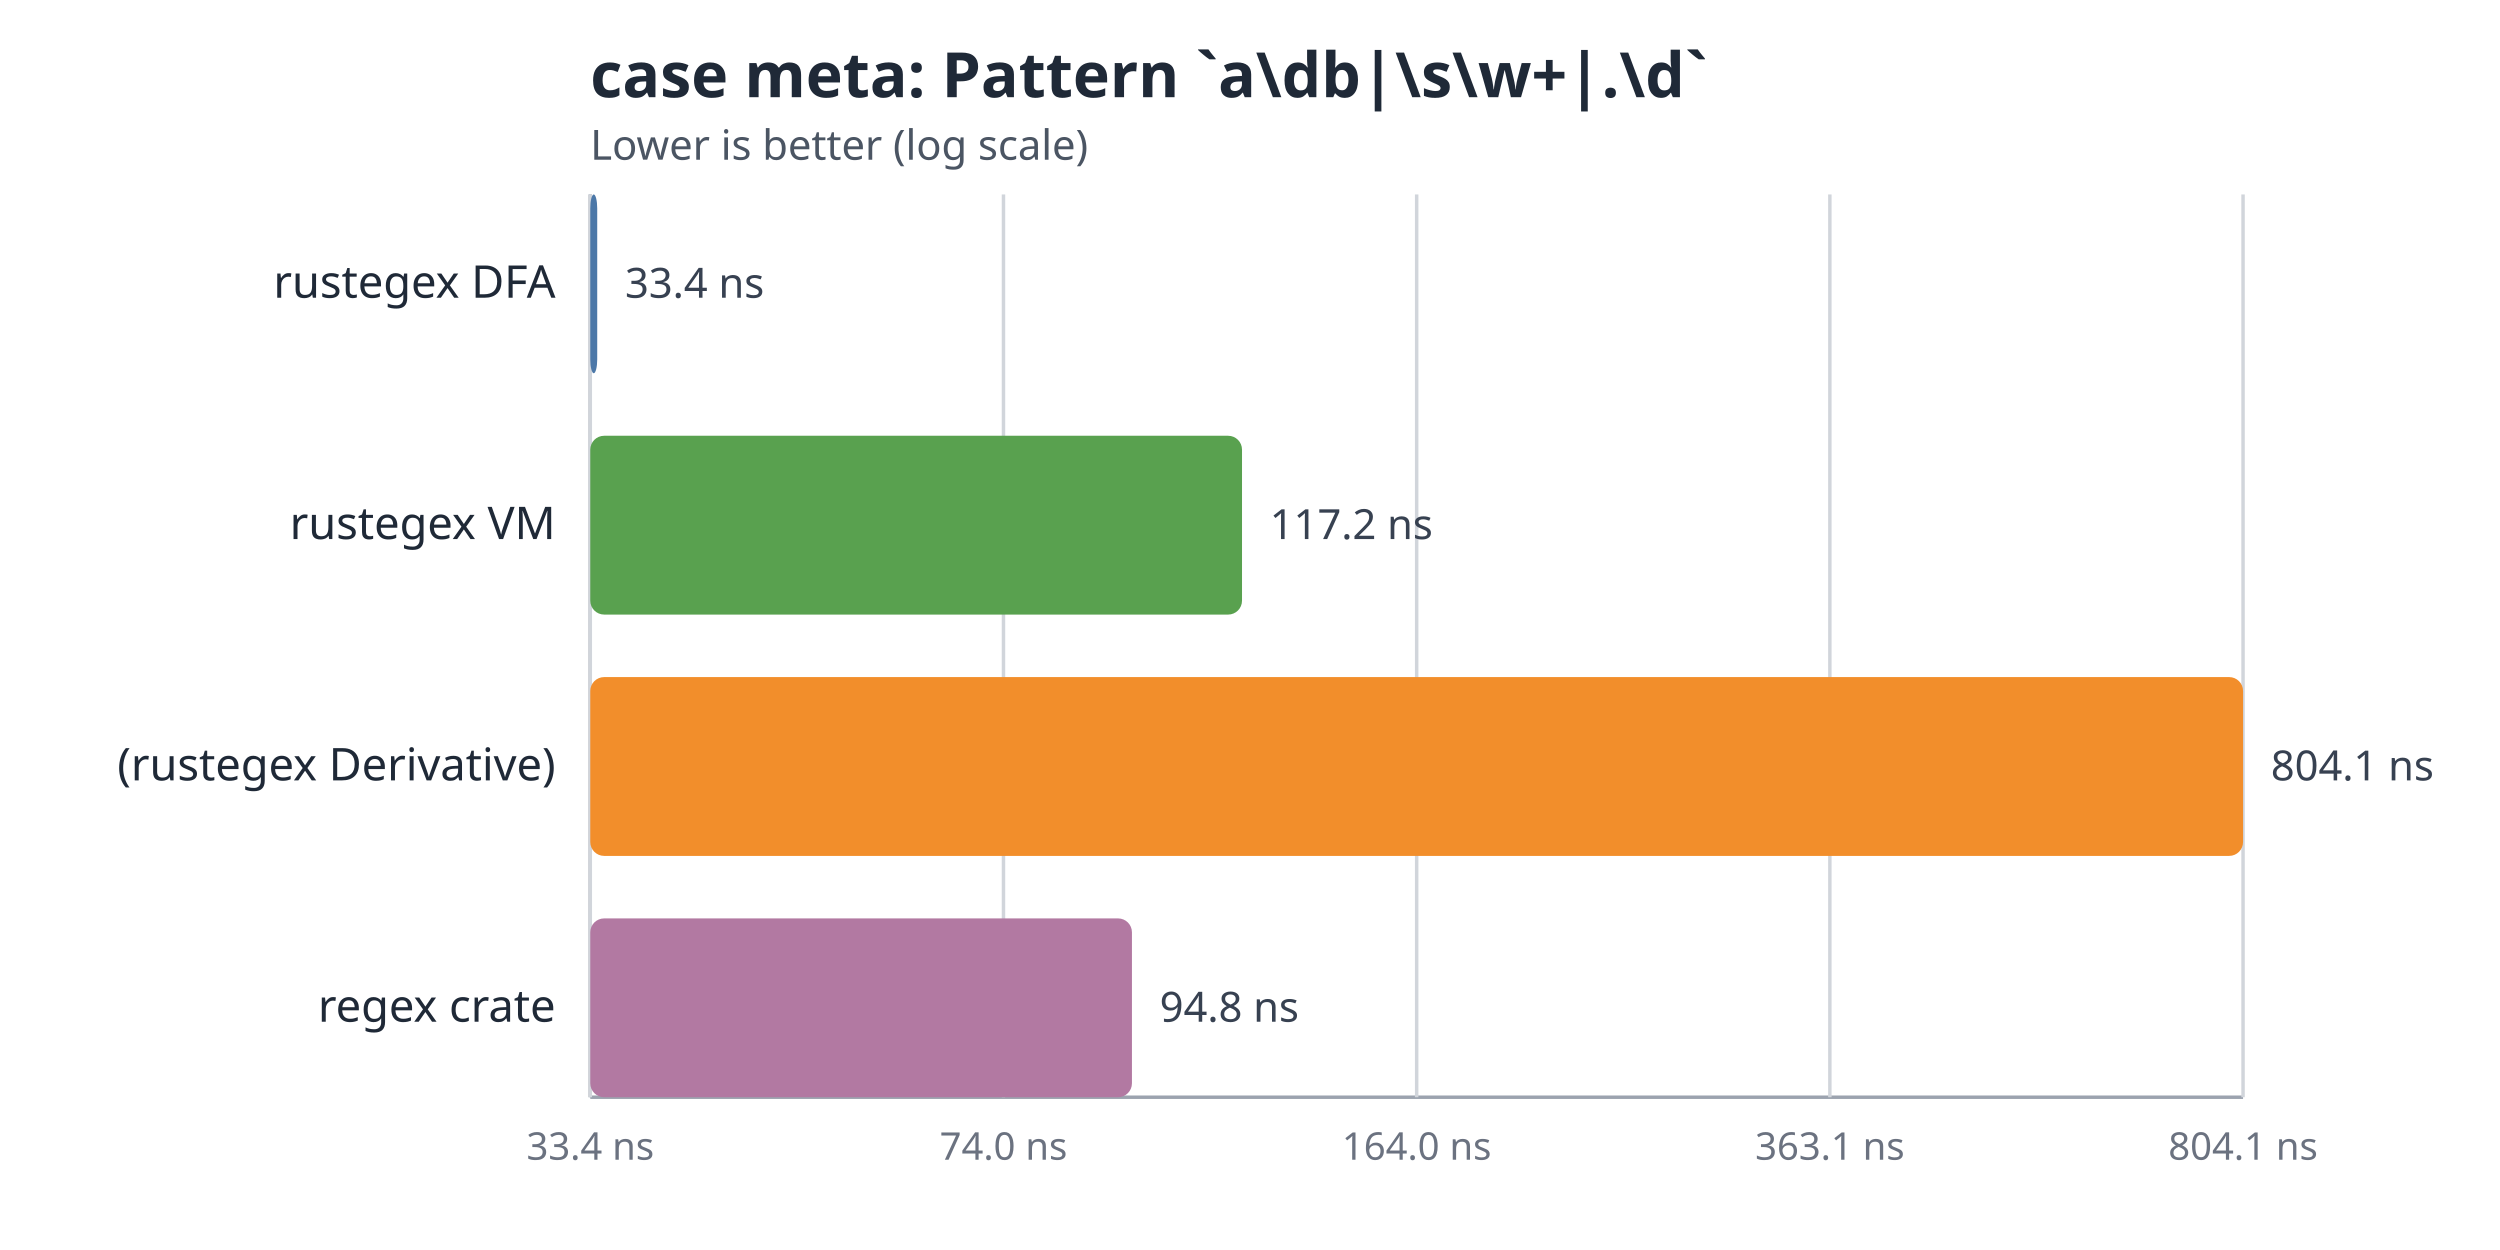
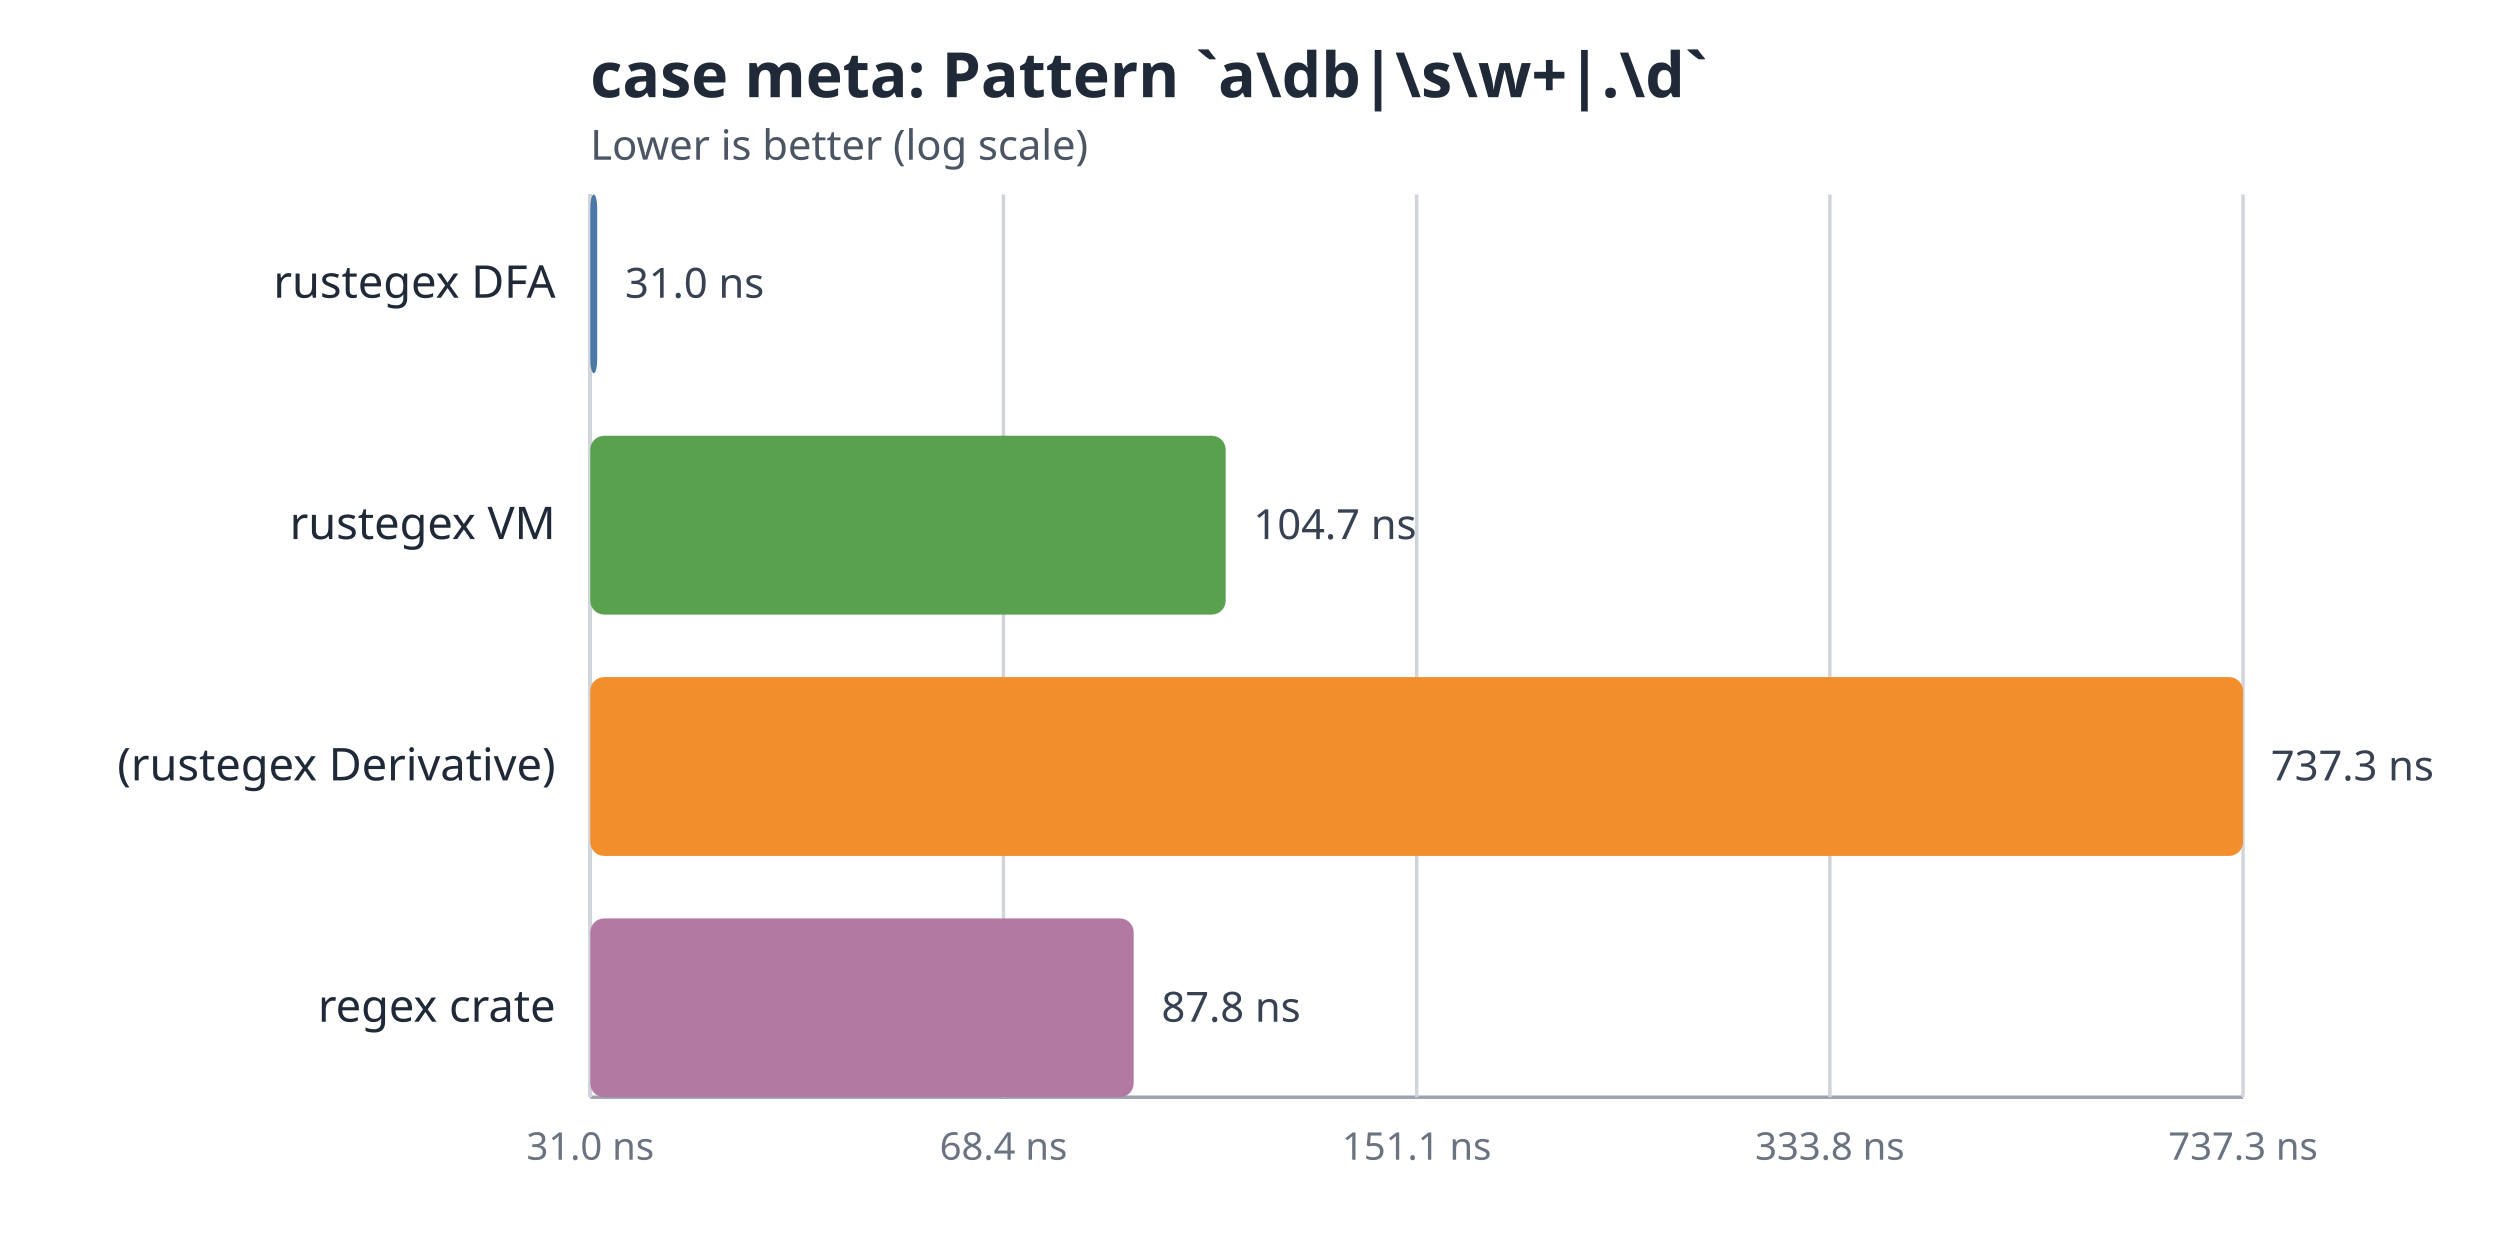
<svg xmlns="http://www.w3.org/2000/svg" width="720" height="360" viewBox="0 0 720 360">
  <rect width="100%" height="100%" fill="#ffffff" />
  <style>text { font-family: ui-sans-serif, system-ui, sans-serif; fill: #1f2937; }.title { font-size: 18px; font-weight: 700; }.subtitle { font-size: 12px; fill: #4b5563; }.label { font-size: 13px; }.value { font-size: 12px; fill: #374151; }.axis { stroke: #9ca3af; stroke-width: 1; }.tick { stroke: #d1d5db; stroke-width: 1; }.tick-label { font-size: 11px; fill: #6b7280; }</style>
  <text class="title" x="170" y="28">case meta: Pattern `a\db|\s\w+|.\d`</text>
  <text class="subtitle" x="170" y="46">Lower is better (log scale)</text>
  <line class="axis" x1="170" y1="316" x2="646" y2="316" />
  <line class="axis" x1="170" y1="56" x2="170" y2="316" />
  <line class="tick" x1="170.0" y1="56" x2="170.0" y2="316" />
-   <text class="tick-label" x="170.0" y="334" text-anchor="middle">33.4 ns</text>
+   <text class="tick-label" x="170.0" y="334" text-anchor="middle">31.0 ns</text>
  <line class="tick" x1="289.0" y1="56" x2="289.0" y2="316" />
-   <text class="tick-label" x="289.0" y="334" text-anchor="middle">74.0 ns</text>
+   <text class="tick-label" x="289.0" y="334" text-anchor="middle">68.4 ns</text>
  <line class="tick" x1="408.0" y1="56" x2="408.0" y2="316" />
-   <text class="tick-label" x="408.0" y="334" text-anchor="middle">164.0 ns</text>
+   <text class="tick-label" x="408.0" y="334" text-anchor="middle">151.1 ns</text>
  <line class="tick" x1="527.0" y1="56" x2="527.0" y2="316" />
-   <text class="tick-label" x="527.0" y="334" text-anchor="middle">363.1 ns</text>
+   <text class="tick-label" x="527.0" y="334" text-anchor="middle">333.8 ns</text>
  <line class="tick" x1="646.0" y1="56" x2="646.0" y2="316" />
-   <text class="tick-label" x="646.0" y="334" text-anchor="middle">804.1 ns</text>
+   <text class="tick-label" x="646.0" y="334" text-anchor="middle">737.3 ns</text>
  <rect x="170.0" y="56.0" width="2.0" height="51.5" fill="#4c78a8" rx="4" />
  <text class="label" x="160" y="85.75" text-anchor="end">rustegex DFA</text>
-   <text class="value" x="180.0" y="85.75">33.4 ns</text>
-   <rect x="170.0" y="125.5" width="187.7" height="51.5" fill="#59a14f" rx="4" />
+   <text class="value" x="180.0" y="85.75">31.0 ns</text>
+   <rect x="170.0" y="125.5" width="183.0" height="51.5" fill="#59a14f" rx="4" />
  <text class="label" x="160" y="155.25" text-anchor="end">rustegex VM</text>
-   <text class="value" x="365.7" y="155.25">117.2 ns</text>
+   <text class="value" x="361.0" y="155.25">104.7 ns</text>
  <rect x="170.0" y="195.0" width="476.0" height="51.5" fill="#f28e2b" rx="4" />
  <text class="label" x="160" y="224.75" text-anchor="end">(rustegex Derivative)</text>
-   <text class="value" x="654.0" y="224.75">804.1 ns</text>
-   <rect x="170.0" y="264.5" width="156.0" height="51.5" fill="#b279a2" rx="4" />
+   <text class="value" x="654.0" y="224.75">737.3 ns</text>
+   <rect x="170.0" y="264.5" width="156.5" height="51.5" fill="#b279a2" rx="4" />
  <text class="label" x="160" y="294.25" text-anchor="end">regex crate</text>
-   <text class="value" x="334.0" y="294.25">94.8 ns</text>
+   <text class="value" x="334.5" y="294.25">87.8 ns</text>
</svg>
